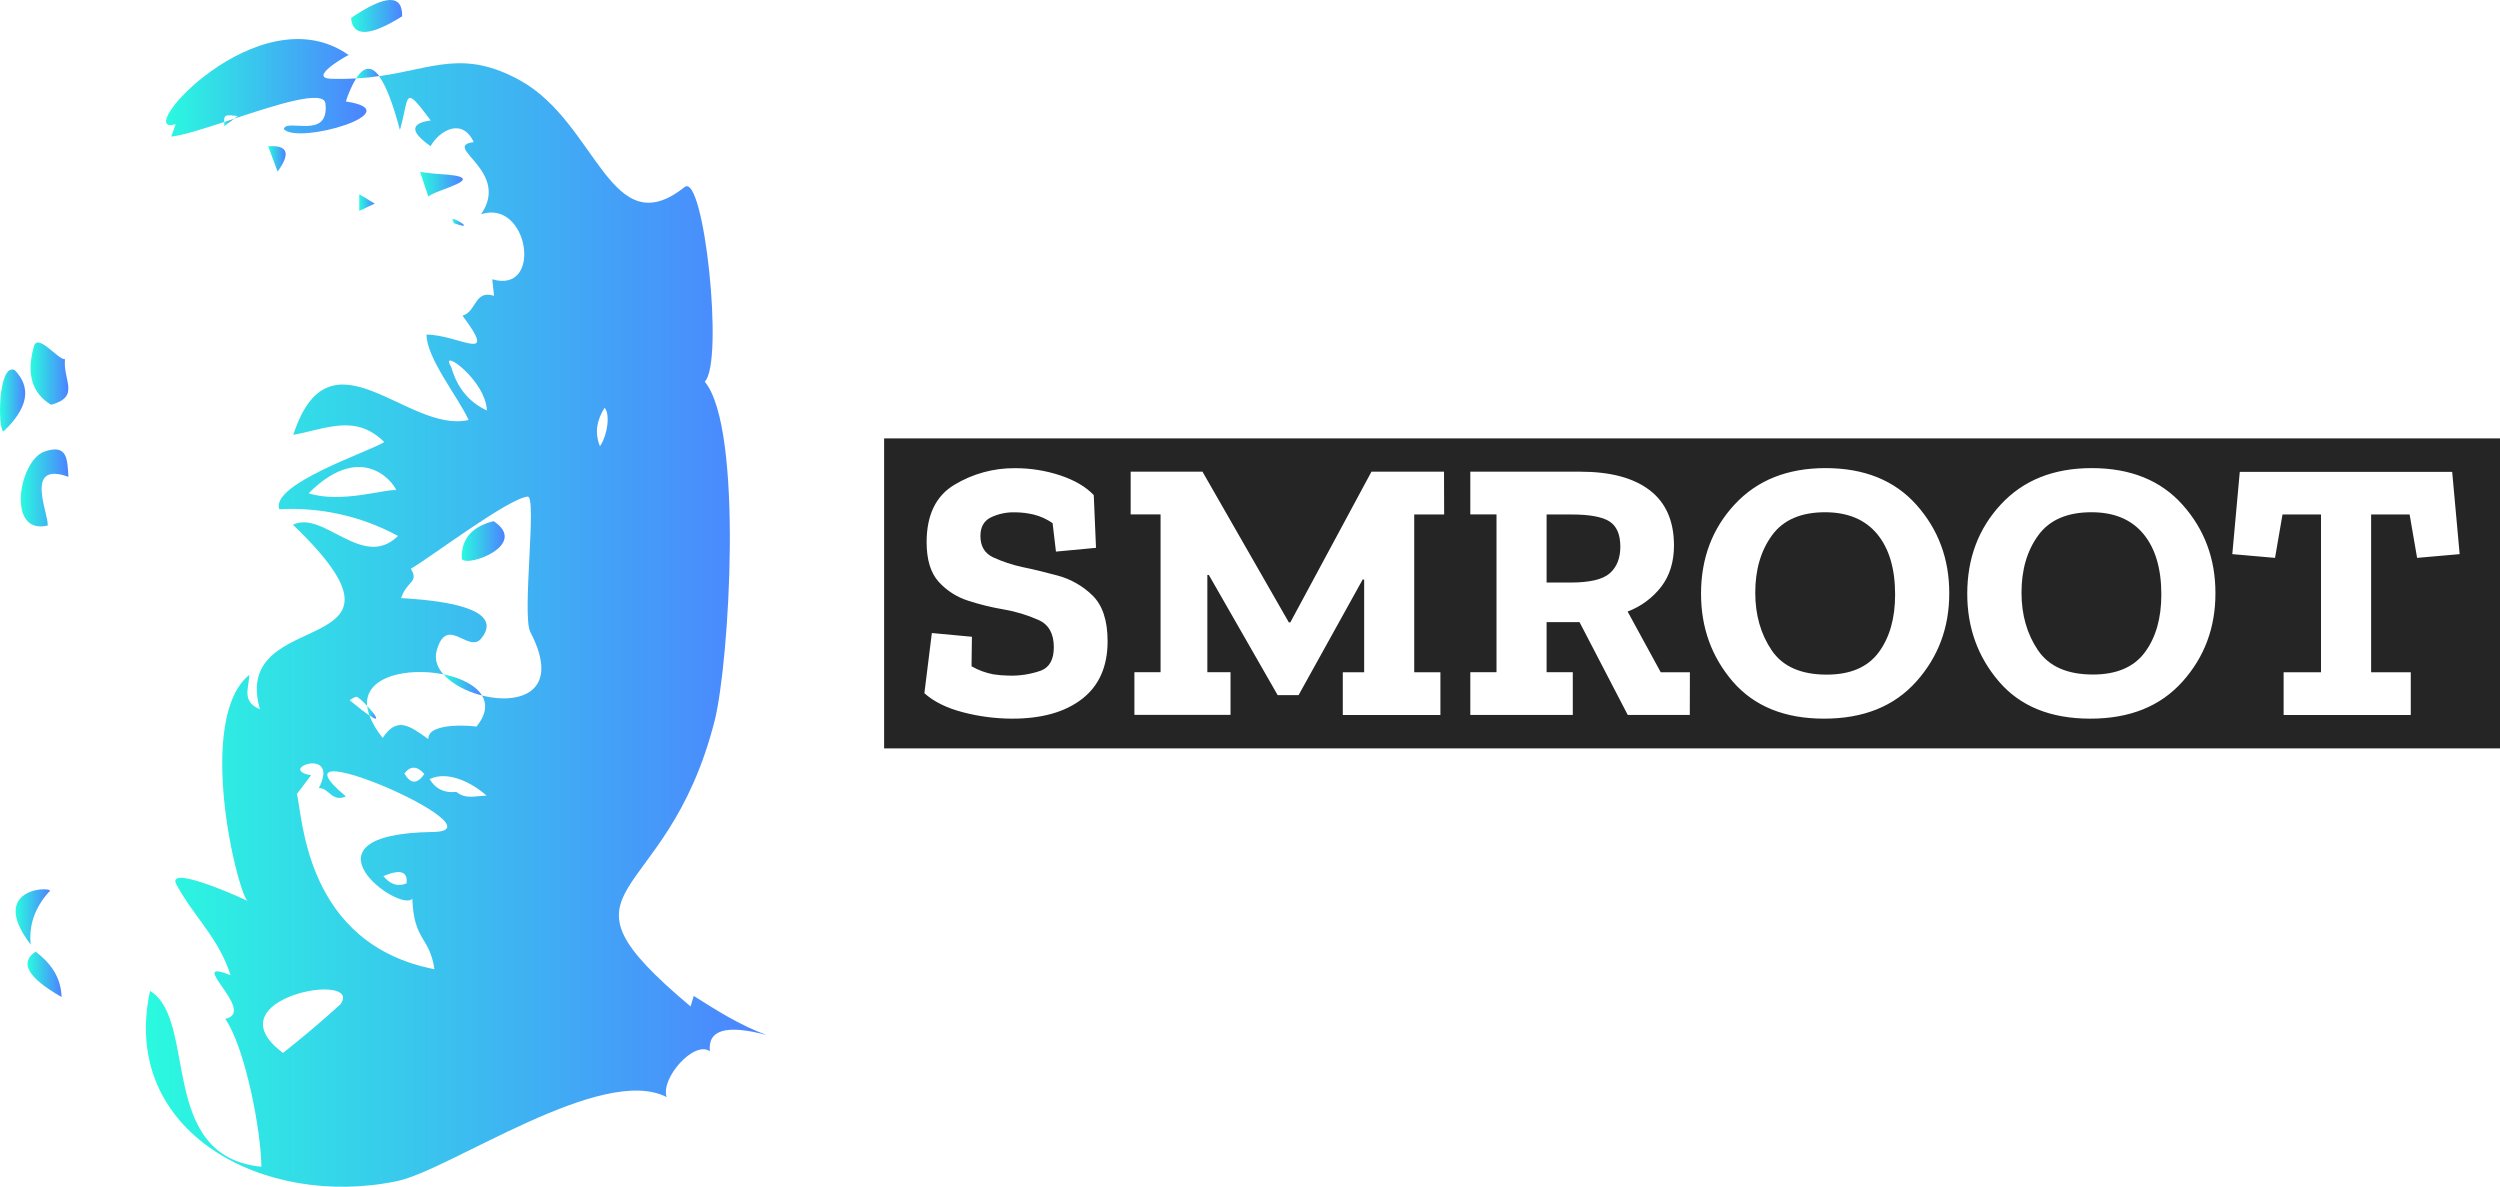
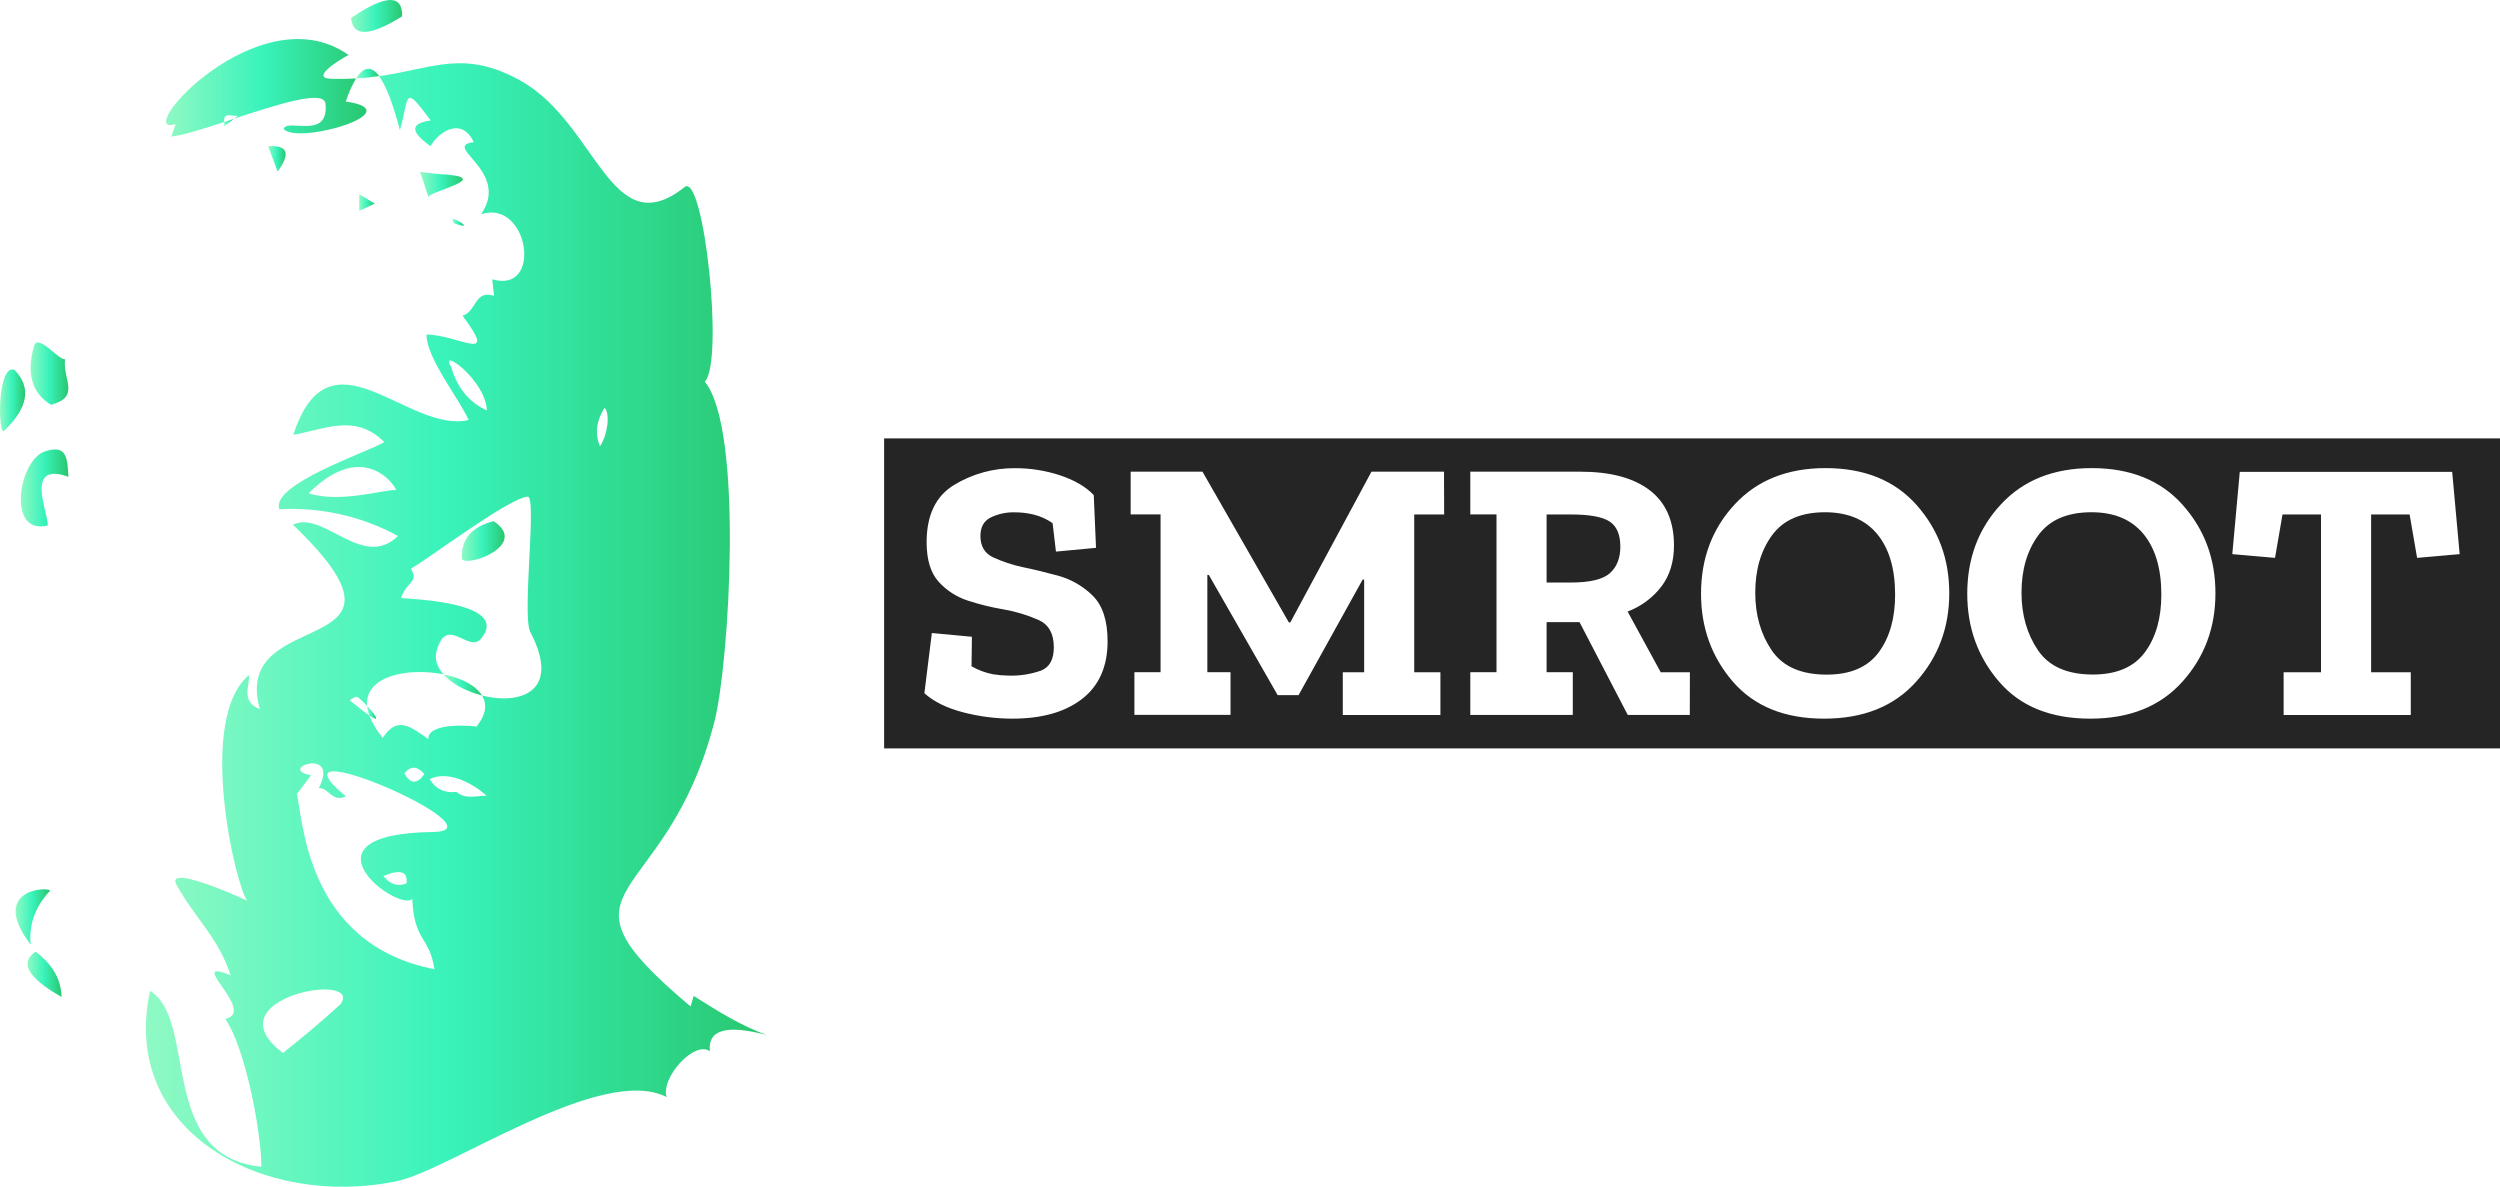
<svg xmlns="http://www.w3.org/2000/svg" xmlns:xlink="http://www.w3.org/1999/xlink" viewBox="0 0 936.33 444.48">
  <defs>
-     <style>.cls-1{fill:url(#Nowa_próbka_gradientu_1);}.cls-2{fill:url(#Nowa_próbka_gradientu_1-2);}.cls-3{fill:url(#Nowa_próbka_gradientu_1-3);}.cls-4{fill:url(#Nowa_próbka_gradientu_1-4);}.cls-5{fill:url(#Nowa_próbka_gradientu_1-5);}.cls-6{fill:url(#Nowa_próbka_gradientu_1-6);}.cls-7{fill:url(#Nowa_próbka_gradientu_1-7);}.cls-8{fill:url(#Nowa_próbka_gradientu_1-8);}.cls-9{fill:url(#Nowa_próbka_gradientu_1-9);}.cls-10{fill:url(#Nowa_próbka_gradientu_1-10);}.cls-11{fill:url(#Nowa_próbka_gradientu_1-11);}.cls-12{fill:url(#Nowa_próbka_gradientu_1-12);}.cls-13{fill:url(#Nowa_próbka_gradientu_1-13);}.cls-14{fill:url(#Nowa_próbka_gradientu_1-14);}.cls-15{fill:url(#Nowa_próbka_gradientu_1-15);}.cls-16{fill:url(#Nowa_próbka_gradientu_1-16);}.cls-17{fill:url(#Nowa_próbka_gradientu_1-17);}.cls-18{fill:url(#Nowa_próbka_gradientu_1-18);}.cls-19{fill:url(#Nowa_próbka_gradientu_1-19);}.cls-20{fill:url(#Nowa_próbka_gradientu_1-20);}.cls-21{fill:url(#Nowa_próbka_gradientu_1-21);}.cls-22{fill:url(#Nowa_próbka_gradientu_1-22);}.cls-23{fill:url(#Nowa_próbka_gradientu_1-23);}.cls-24{fill:url(#Nowa_próbka_gradientu_1-24);}.cls-25{fill:url(#Nowa_próbka_gradientu_1-25);}.cls-26{fill:#252525;}</style>
-     <linearGradient id="Nowa_próbka_gradientu_1" x1="83.94" y1="45.86" x2="87.68" y2="45.86" gradientUnits="userSpaceOnUse">
-       <stop offset="0" stop-color="#2afadf" />
-       <stop offset="1" stop-color="#4c83ff" />
+     <style>.cls-1{fill:url(#Gradient_bez_nazwy_75);}.cls-2{fill:url(#Gradient_bez_nazwy_75-2);}.cls-3{fill:url(#Gradient_bez_nazwy_75-3);}.cls-4{fill:url(#Gradient_bez_nazwy_75-4);}.cls-5{fill:url(#Gradient_bez_nazwy_75-5);}.cls-6{fill:url(#Gradient_bez_nazwy_75-6);}.cls-7{fill:url(#Gradient_bez_nazwy_75-7);}.cls-8{fill:url(#Gradient_bez_nazwy_75-8);}.cls-9{fill:url(#Gradient_bez_nazwy_75-9);}.cls-10{fill:url(#Gradient_bez_nazwy_75-10);}.cls-11{fill:url(#Gradient_bez_nazwy_75-11);}.cls-12{fill:url(#Gradient_bez_nazwy_75-12);}.cls-13{fill:url(#Gradient_bez_nazwy_75-13);}.cls-14{fill:url(#Gradient_bez_nazwy_75-14);}.cls-15{fill:url(#Gradient_bez_nazwy_75-15);}.cls-16{fill:url(#Gradient_bez_nazwy_75-16);}.cls-17{fill:url(#Gradient_bez_nazwy_75-17);}.cls-18{fill:url(#Gradient_bez_nazwy_75-18);}.cls-19{fill:url(#Gradient_bez_nazwy_75-19);}.cls-20{fill:url(#Gradient_bez_nazwy_75-20);}.cls-21{fill:url(#Gradient_bez_nazwy_75-21);}.cls-22{fill:url(#Gradient_bez_nazwy_75-22);}.cls-23{fill:url(#Gradient_bez_nazwy_75-23);}.cls-24{fill:url(#Gradient_bez_nazwy_75-24);}.cls-25{fill:url(#Gradient_bez_nazwy_75-25);}.cls-26{fill:#252525;}</style>
+     <linearGradient id="Gradient_bez_nazwy_75" x1="83.94" y1="45.86" x2="87.68" y2="45.86" gradientUnits="userSpaceOnUse">
+       <stop offset="0" stop-color="#90f9c4" />
+       <stop offset="0.48" stop-color="#39f3bb" />
+       <stop offset="1" stop-color="#28c76f" />
    </linearGradient>
-     <linearGradient id="Nowa_próbka_gradientu_1-2" x1="62.2" y1="32.9" x2="137.26" y2="32.9" xlink:href="#Nowa_próbka_gradientu_1" />
-     <linearGradient id="Nowa_próbka_gradientu_1-3" x1="130.57" y1="20.5" x2="131.08" y2="20.5" xlink:href="#Nowa_próbka_gradientu_1" />
-     <linearGradient id="Nowa_próbka_gradientu_1-4" x1="133.37" y1="27.57" x2="142.04" y2="27.57" xlink:href="#Nowa_próbka_gradientu_1" />
-     <linearGradient id="Nowa_próbka_gradientu_1-5" x1="137.52" y1="266.77" x2="140.89" y2="266.77" xlink:href="#Nowa_próbka_gradientu_1" />
-     <linearGradient id="Nowa_próbka_gradientu_1-6" x1="54.61" y1="234.07" x2="287.07" y2="234.07" xlink:href="#Nowa_próbka_gradientu_1" />
-     <linearGradient id="Nowa_próbka_gradientu_1-7" x1="166.1" y1="256.53" x2="180.53" y2="256.53" xlink:href="#Nowa_próbka_gradientu_1" />
-     <linearGradient id="Nowa_próbka_gradientu_1-8" x1="7.78" y1="182.74" x2="25.63" y2="182.74" xlink:href="#Nowa_próbka_gradientu_1" />
-     <linearGradient id="Nowa_próbka_gradientu_1-9" x1="11.46" y1="139.94" x2="25.6" y2="139.94" xlink:href="#Nowa_próbka_gradientu_1" />
-     <linearGradient id="Nowa_próbka_gradientu_1-10" x1="5.85" y1="343.42" x2="18.71" y2="343.42" xlink:href="#Nowa_próbka_gradientu_1" />
-     <linearGradient id="Nowa_próbka_gradientu_1-11" x1="0" y1="149.97" x2="9.44" y2="149.97" xlink:href="#Nowa_próbka_gradientu_1" />
-     <linearGradient id="Nowa_próbka_gradientu_1-12" x1="157.41" y1="69.06" x2="173.36" y2="69.06" xlink:href="#Nowa_próbka_gradientu_1" />
-     <linearGradient id="Nowa_próbka_gradientu_1-13" x1="10.31" y1="364.91" x2="23.07" y2="364.91" xlink:href="#Nowa_próbka_gradientu_1" />
-     <linearGradient id="Nowa_próbka_gradientu_1-14" x1="131.48" y1="5.98" x2="150.62" y2="5.98" xlink:href="#Nowa_próbka_gradientu_1" />
-     <linearGradient id="Nowa_próbka_gradientu_1-15" x1="169.44" y1="83.29" x2="173.79" y2="83.29" xlink:href="#Nowa_próbka_gradientu_1" />
-     <linearGradient id="Nowa_próbka_gradientu_1-16" x1="100.43" y1="59.49" x2="106.99" y2="59.49" xlink:href="#Nowa_próbka_gradientu_1" />
-     <linearGradient id="Nowa_próbka_gradientu_1-17" x1="134.55" y1="75.87" x2="140.35" y2="75.87" xlink:href="#Nowa_próbka_gradientu_1" />
-     <linearGradient id="Nowa_próbka_gradientu_1-18" x1="31.05" y1="116.47" x2="31.12" y2="116.47" xlink:href="#Nowa_próbka_gradientu_1" />
-     <linearGradient id="Nowa_próbka_gradientu_1-19" x1="32.14" y1="115.69" x2="32.15" y2="115.69" xlink:href="#Nowa_próbka_gradientu_1" />
-     <linearGradient id="Nowa_próbka_gradientu_1-20" x1="31.35" y1="116.18" x2="31.6" y2="116.18" xlink:href="#Nowa_próbka_gradientu_1" />
-     <linearGradient id="Nowa_próbka_gradientu_1-21" x1="32.15" y1="114.69" x2="34.86" y2="114.69" xlink:href="#Nowa_próbka_gradientu_1" />
-     <linearGradient id="Nowa_próbka_gradientu_1-22" x1="31.6" y1="115.89" x2="32.14" y2="115.89" xlink:href="#Nowa_próbka_gradientu_1" />
-     <linearGradient id="Nowa_próbka_gradientu_1-23" x1="31.12" y1="116.44" x2="31.13" y2="116.44" xlink:href="#Nowa_próbka_gradientu_1" />
-     <linearGradient id="Nowa_próbka_gradientu_1-24" x1="31.13" y1="116.35" x2="31.35" y2="116.35" xlink:href="#Nowa_próbka_gradientu_1" />
-     <linearGradient id="Nowa_próbka_gradientu_1-25" x1="172.95" y1="202.63" x2="189.02" y2="202.63" xlink:href="#Nowa_próbka_gradientu_1" />
+     <linearGradient id="Gradient_bez_nazwy_75-2" x1="62.2" y1="32.9" x2="137.26" y2="32.9" xlink:href="#Gradient_bez_nazwy_75" />
+     <linearGradient id="Gradient_bez_nazwy_75-3" x1="130.57" y1="20.5" x2="131.08" y2="20.5" xlink:href="#Gradient_bez_nazwy_75" />
+     <linearGradient id="Gradient_bez_nazwy_75-4" x1="133.37" y1="27.57" x2="142.04" y2="27.57" xlink:href="#Gradient_bez_nazwy_75" />
+     <linearGradient id="Gradient_bez_nazwy_75-5" x1="137.52" y1="266.77" x2="140.89" y2="266.77" xlink:href="#Gradient_bez_nazwy_75" />
+     <linearGradient id="Gradient_bez_nazwy_75-6" x1="54.61" y1="234.07" x2="287.07" y2="234.07" xlink:href="#Gradient_bez_nazwy_75" />
+     <linearGradient id="Gradient_bez_nazwy_75-7" x1="166.1" y1="256.53" x2="180.53" y2="256.53" xlink:href="#Gradient_bez_nazwy_75" />
+     <linearGradient id="Gradient_bez_nazwy_75-8" x1="7.78" y1="182.74" x2="25.63" y2="182.74" xlink:href="#Gradient_bez_nazwy_75" />
+     <linearGradient id="Gradient_bez_nazwy_75-9" x1="11.46" y1="139.94" x2="25.6" y2="139.94" xlink:href="#Gradient_bez_nazwy_75" />
+     <linearGradient id="Gradient_bez_nazwy_75-10" x1="5.85" y1="343.42" x2="18.71" y2="343.42" xlink:href="#Gradient_bez_nazwy_75" />
+     <linearGradient id="Gradient_bez_nazwy_75-11" x1="0" y1="149.97" x2="9.44" y2="149.97" xlink:href="#Gradient_bez_nazwy_75" />
+     <linearGradient id="Gradient_bez_nazwy_75-12" x1="157.41" y1="69.06" x2="173.36" y2="69.06" xlink:href="#Gradient_bez_nazwy_75" />
+     <linearGradient id="Gradient_bez_nazwy_75-13" x1="10.31" y1="364.91" x2="23.07" y2="364.91" xlink:href="#Gradient_bez_nazwy_75" />
+     <linearGradient id="Gradient_bez_nazwy_75-14" x1="131.48" y1="5.98" x2="150.62" y2="5.98" xlink:href="#Gradient_bez_nazwy_75" />
+     <linearGradient id="Gradient_bez_nazwy_75-15" x1="169.44" y1="83.29" x2="173.79" y2="83.29" xlink:href="#Gradient_bez_nazwy_75" />
+     <linearGradient id="Gradient_bez_nazwy_75-16" x1="100.43" y1="59.49" x2="106.99" y2="59.49" xlink:href="#Gradient_bez_nazwy_75" />
+     <linearGradient id="Gradient_bez_nazwy_75-17" x1="134.55" y1="75.87" x2="140.35" y2="75.87" xlink:href="#Gradient_bez_nazwy_75" />
+     <linearGradient id="Gradient_bez_nazwy_75-18" x1="31.05" y1="116.47" x2="31.12" y2="116.47" xlink:href="#Gradient_bez_nazwy_75" />
+     <linearGradient id="Gradient_bez_nazwy_75-19" x1="32.14" y1="115.69" x2="32.15" y2="115.69" xlink:href="#Gradient_bez_nazwy_75" />
+     <linearGradient id="Gradient_bez_nazwy_75-20" x1="31.35" y1="116.18" x2="31.6" y2="116.18" xlink:href="#Gradient_bez_nazwy_75" />
+     <linearGradient id="Gradient_bez_nazwy_75-21" x1="32.15" y1="114.69" x2="34.86" y2="114.69" xlink:href="#Gradient_bez_nazwy_75" />
+     <linearGradient id="Gradient_bez_nazwy_75-22" x1="31.6" y1="115.89" x2="32.14" y2="115.89" xlink:href="#Gradient_bez_nazwy_75" />
+     <linearGradient id="Gradient_bez_nazwy_75-23" x1="31.12" y1="116.44" x2="31.13" y2="116.44" xlink:href="#Gradient_bez_nazwy_75" />
+     <linearGradient id="Gradient_bez_nazwy_75-24" x1="31.13" y1="116.35" x2="31.35" y2="116.35" xlink:href="#Gradient_bez_nazwy_75" />
+     <linearGradient id="Gradient_bez_nazwy_75-25" x1="172.95" y1="202.63" x2="189.02" y2="202.63" xlink:href="#Gradient_bez_nazwy_75" />
  </defs>
  <g id="Warstwa_2" data-name="Warstwa 2">
    <g id="Warstwa_1-2" data-name="Warstwa 1">
      <path class="cls-1" d="M84,47.25l3.65-2.78L83.94,45.7C84,46.15,84,46.66,84,47.25Z" />
      <path class="cls-2" d="M124,29.5c-8.26-.29,3.86-7.5,6.55-8.91C96.9-3.07,48.59,51.73,65.8,46.49l-1.67,4.67c4.16-.42,11.61-2.77,19.81-5.46-.09-2.79.61-2.79,5.09-2.25l-1.35,1c16.15-5.31,33.65-11,34.22-5.65,1.48,13.91-14.78,5.25-15.61,9.56,5.48,6,48.11-6.67,23.24-10.35a41.43,41.43,0,0,1,3.84-8.65C130.44,29.55,127.35,29.61,124,29.5Z" />
      <path class="cls-3" d="M130.57,20.59l.08.06C131.3,20.25,131.16,20.28,130.57,20.59Z" />
      <path class="cls-4" d="M133.37,29.38c3.08-.18,6-.49,8.67-.88Q137.66,22.61,133.37,29.38Z" />
      <path class="cls-5" d="M137.52,264.38a13.93,13.93,0,0,0,.82,3.59C143,271.1,140.41,267.47,137.52,264.38Z" />
      <path class="cls-6" d="M259.82,373c-.6,2-.86,2.88-1.17,3.95-56.45-47.43-9.2-35.23,9-107,5.5-21.68,10.89-109.39-3.69-127,7.3-7.36-.34-78.64-7.57-72.88-27.67,22-32.69-23.85-61.42-39.85-21.18-11.79-32.58-4.59-53-1.68q3.87,5.19,7.81,20.18c3.67-12.91,1.16-17.44,11.55-3.6q-11.6,1.56-.08,9.61c3.48-6,11.92-10.73,16.17-1.5-12.37,1.63,14,10.68,2.77,27,17.83-5.8,23.28,30,4.18,24.37.24,2.18.42,3.86.67,6.21-7.37-2.42-6.51,5.89-11.81,7.43,13.72,18.34-1.13,7.22-13.48,7.06-.1,8.73,12.09,23.78,15.76,32-22.9,5.29-52.08-36.2-65.67,5.57,12.51-2.3,23.36-7.95,34.1,2.71-6.16,3.75-42.78,15.83-39.31,25.15a83.43,83.43,0,0,1,44.44,10c-13.22,13-27.95-9.83-39.34-4.2,54.15,52-23.79,29.12-12.39,69.1-7.09-2.92-4-8.12-4-12.85-19.85,16.18-5.09,79.26-.72,84.6C87,334.68,62,323.86,66.12,331.39c6.79,12.36,15.9,20.08,20.23,33.87-17.63-7.11,10.31,13.79-2,16.34,7.73,11.08,13.54,43,13.54,55.38-39.08-3.87-23.69-54.93-41.69-65.85C44.69,424,99,452.85,148.8,442.34c19.89-4.2,76.65-44,100.89-31.44-2.4-7.06,10.36-21.37,16.18-17.17q-1.26-12.08,21.2-6.1C277.31,384.05,268.55,378.54,259.82,373ZM256,229.17c12.12,4.81,1.52.6,0,0ZM148.28,183.6c-3.31-.65-20.66,5.09-32.68,1.14C137.16,163.2,149.26,183.79,148.28,183.6ZM169,137.48c-4.9-7.91,13,4.86,13.34,16.25Q172.34,149.13,169,137.48ZM127.55,376.1Q117.1,385.61,106,394.35C78.43,373.8,136.37,363.47,127.55,376.1Zm34.65-64.5c-53.06.73-12.51,30.44-7.78,25,.63,16.11,6.46,14,8.29,26.41-48.28-9.43-49.28-56.63-51.51-65.65l5.3-7c-13.28-2.33,11.06-10.94,2.91,4.81,3.76-.2,4.86,5.47,10.13,3.11C97.08,271.22,190.18,311.22,162.2,311.6Zm-9.94,19.25q-4.78,2-8.69-2.72Q153.08,324.1,152.26,330.85Zm-.81-41.14q3.39-4.45,7.5.19Q154.92,295.68,151.45,289.71Zm19.47,6.89q-6.76.72-10-4.8c6.76-3.3,15.9,1.33,21.32,6.2C177.66,298.12,174.39,299.4,170.92,296.6Zm9.61-36.1c1.91,3.17,1.65,7.1-2.11,11.66-.26-.25-18.3-2-18,4.66-7-5-11.73-8.61-17.08-.45a30.2,30.2,0,0,1-5-8.4c-1.56-1.05-3.93-2.86-7.39-5.71a7.53,7.53,0,0,1,2.53-1.3c.47-.09,2.31,1.57,4,3.42-1-11.26,15.47-14.47,28.58-11.82-2.29-2.6-3.39-5.6-2.54-8.75,3.79-13.92,12,1.26,16.78-4.75C191,225.68,154.77,224.38,150.23,224c2.15-6.52,6.81-5.82,3.64-11,7.55-4.35,36.66-26.43,43.76-27,3.57-.27-2.22,44.64,1,50.73C210.42,259.3,194.62,264.07,180.53,260.5Zm44.17-93.34c-2.12-5.3-1.09-9.89,1.73-14.44C228.58,155,227.61,162.81,224.7,167.16Z" />
      <path class="cls-7" d="M166.1,252.56c3.18,3.62,8.66,6.48,14.43,7.94C178.18,256.61,172.55,253.87,166.1,252.56Z" />
      <path class="cls-8" d="M16.61,169.14c-9.53,3.34-14.29,31.35,1.22,27.7.68-3.86-9.19-24.38,7.8-18.25C25.21,172,25.3,166.1,16.61,169.14Z" />
      <path class="cls-9" d="M19.12,151.61c11.14-3.05,4.34-9.19,5.23-17.1-2.37.58-10.44-10.32-11.72-4.53Q8.47,145.16,19.12,151.61Z" />
      <path class="cls-10" d="M11.5,353.79Q10.36,343,18.28,334.1C22.47,331.86-5.78,331.21,11.5,353.79Z" />
      <path class="cls-11" d="M5.46,138.56c-6.28-2.55-6.36,22.56-4.13,23Q15.12,148.47,5.46,138.56Z" />
      <path class="cls-12" d="M164.36,65.18c-2.16-.12-4.3-.47-7-.77,1.05,3.16,1.87,5.66,3.08,9.3C161.75,71.32,186.11,66.31,164.36,65.18Z" />
      <path class="cls-13" d="M13.34,356.41q-9.25,6.22,9.73,17C22.81,365.79,18.82,360.61,13.34,356.41Z" />
      <path class="cls-14" d="M150.62,6.11q.25-12.51-19.14.61Q132.43,17.49,150.62,6.11Z" />
      <path class="cls-15" d="M169.59,82.56a2.24,2.24,0,0,1,.3,1C179.54,87,168.05,80.14,169.59,82.56Z" />
      <path class="cls-16" d="M100.43,54.78c1.23,3.29,2.29,6.12,3.54,9.48Q111.44,54,100.43,54.78Z" />
      <path class="cls-17" d="M134.55,79l5.8-2.75-5.8-3.49Z" />
      <path class="cls-18" d="M31.12,116.44Z" />
      <path class="cls-19" d="M32.14,115.7h0Z" />
      <path class="cls-20" d="M31.35,116.27l.25-.18Z" />
      <path class="cls-21" d="M34,114.36l-1.81,1.33Z" />
      <path class="cls-22" d="M31.6,116.09l.54-.39Z" />
      <path class="cls-23" d="M31.12,116.44h0Z" />
      <path class="cls-24" d="M31.13,116.43l.22-.16Z" />
      <path class="cls-25" d="M184.87,195.19q-12.35,3.1-11.91,14.08C174.49,212.75,198.46,204.17,184.87,195.19Z" />
      <path class="cls-26" d="M602.78,195.28q-4.06-2.59-14.28-2.59h-9.25v25.49h9q10.77,0,14.7-3.5t3.92-10Q606.84,197.88,602.78,195.28Z" />
      <path class="cls-26" d="M683.59,191.85q-13.59,0-19.89,8.61T657.4,222q0,12.47,6.16,21.57t20.59,9.1q13.3,0,19.47-8.33t6.16-21.64q0-14.57-6.72-22.69T683.59,191.85Z" />
      <path class="cls-26" d="M783.31,191.85q-13.59,0-19.89,8.61t-6.3,21.5q0,12.47,6.16,21.57t20.59,9.1q13.29,0,19.46-8.33t6.16-21.64q0-14.57-6.72-22.69T783.31,191.85Z" />
      <path class="cls-26" d="M331.13,164.19v116.1h605.2V164.19Zm74.18,97.55q-9.53,7.42-26.19,7.42a73.43,73.43,0,0,1-18.42-2.38q-9.17-2.38-14.49-7.15l2.8-22.54,15,1.4-.14,11.06a26.22,26.22,0,0,0,8.13,3,40.18,40.18,0,0,0,5.74.49,33.35,33.35,0,0,0,12.18-1.89q4.77-1.89,4.77-8.75,0-7.56-5.61-10.15a55.51,55.51,0,0,0-13.16-4A91.76,91.76,0,0,1,362.66,225a25.14,25.14,0,0,1-11.13-7.14q-4.48-5-4.48-14.78,0-15.26,10.36-21.49a43.17,43.17,0,0,1,22.69-6.24,53.34,53.34,0,0,1,17.09,2.73q8.12,2.74,12.46,7.36l.84,19.74-15,1.41-1.26-10.65a21.28,21.28,0,0,0-7.08-3.22,30.22,30.22,0,0,0-6.93-.84,19.73,19.73,0,0,0-9.31,2c-2.48,1.31-3.71,3.6-3.71,6.86q0,5.75,4.76,8a53.35,53.35,0,0,0,10.92,3.64q5.6,1.13,13.1,3.15A29.67,29.67,0,0,1,409.16,223q5.67,5.53,5.67,17.16Q414.83,254.32,405.31,261.74Zm135.57-69.05H529.67v59.1h9.81v16H502.92v-16h8V217.06h-.56l-24,43.28h-7.84l-25.77-45h-.56v36.41h8.68v16h-36v-16h9.8v-59.1h-11.2v-16h26.89l32.35,56.45h.56l30.39-56.45h27.17Zm92,75.07H609.64L591.58,233H579.25v18.76h9.81v16H550.68v-16h9.81v-59.1h-9.81v-16h41.18q16.93,0,26,6.94t9.1,20.65q0,9.25-4.76,15.48a28.63,28.63,0,0,1-12.61,9.31L622,251.79h10.92Zm84.8-12.47q-12.39,13.88-34.52,13.87T649,255.29q-11.91-13.86-11.91-32.91,0-19.89,12.61-33.47t34-13.59q21.84,0,34.1,13.8t12.26,33Q730.09,241.44,717.69,255.29Zm99.72,0q-12.4,13.88-34.52,13.87-22.27,0-34.18-13.87t-11.9-32.91q0-19.89,12.6-33.47t34-13.59q21.84,0,34.1,13.8t12.25,33Q829.8,241.44,817.41,255.29Zm87.88-46.35-2.8-16.25H888.06v59.1h14.85v16H855.29v-16h14v-59.1H854.87l-2.8,16.25-16-1.4,2.8-30.82h79.55l2.8,30.82Z" />
    </g>
  </g>
</svg>
